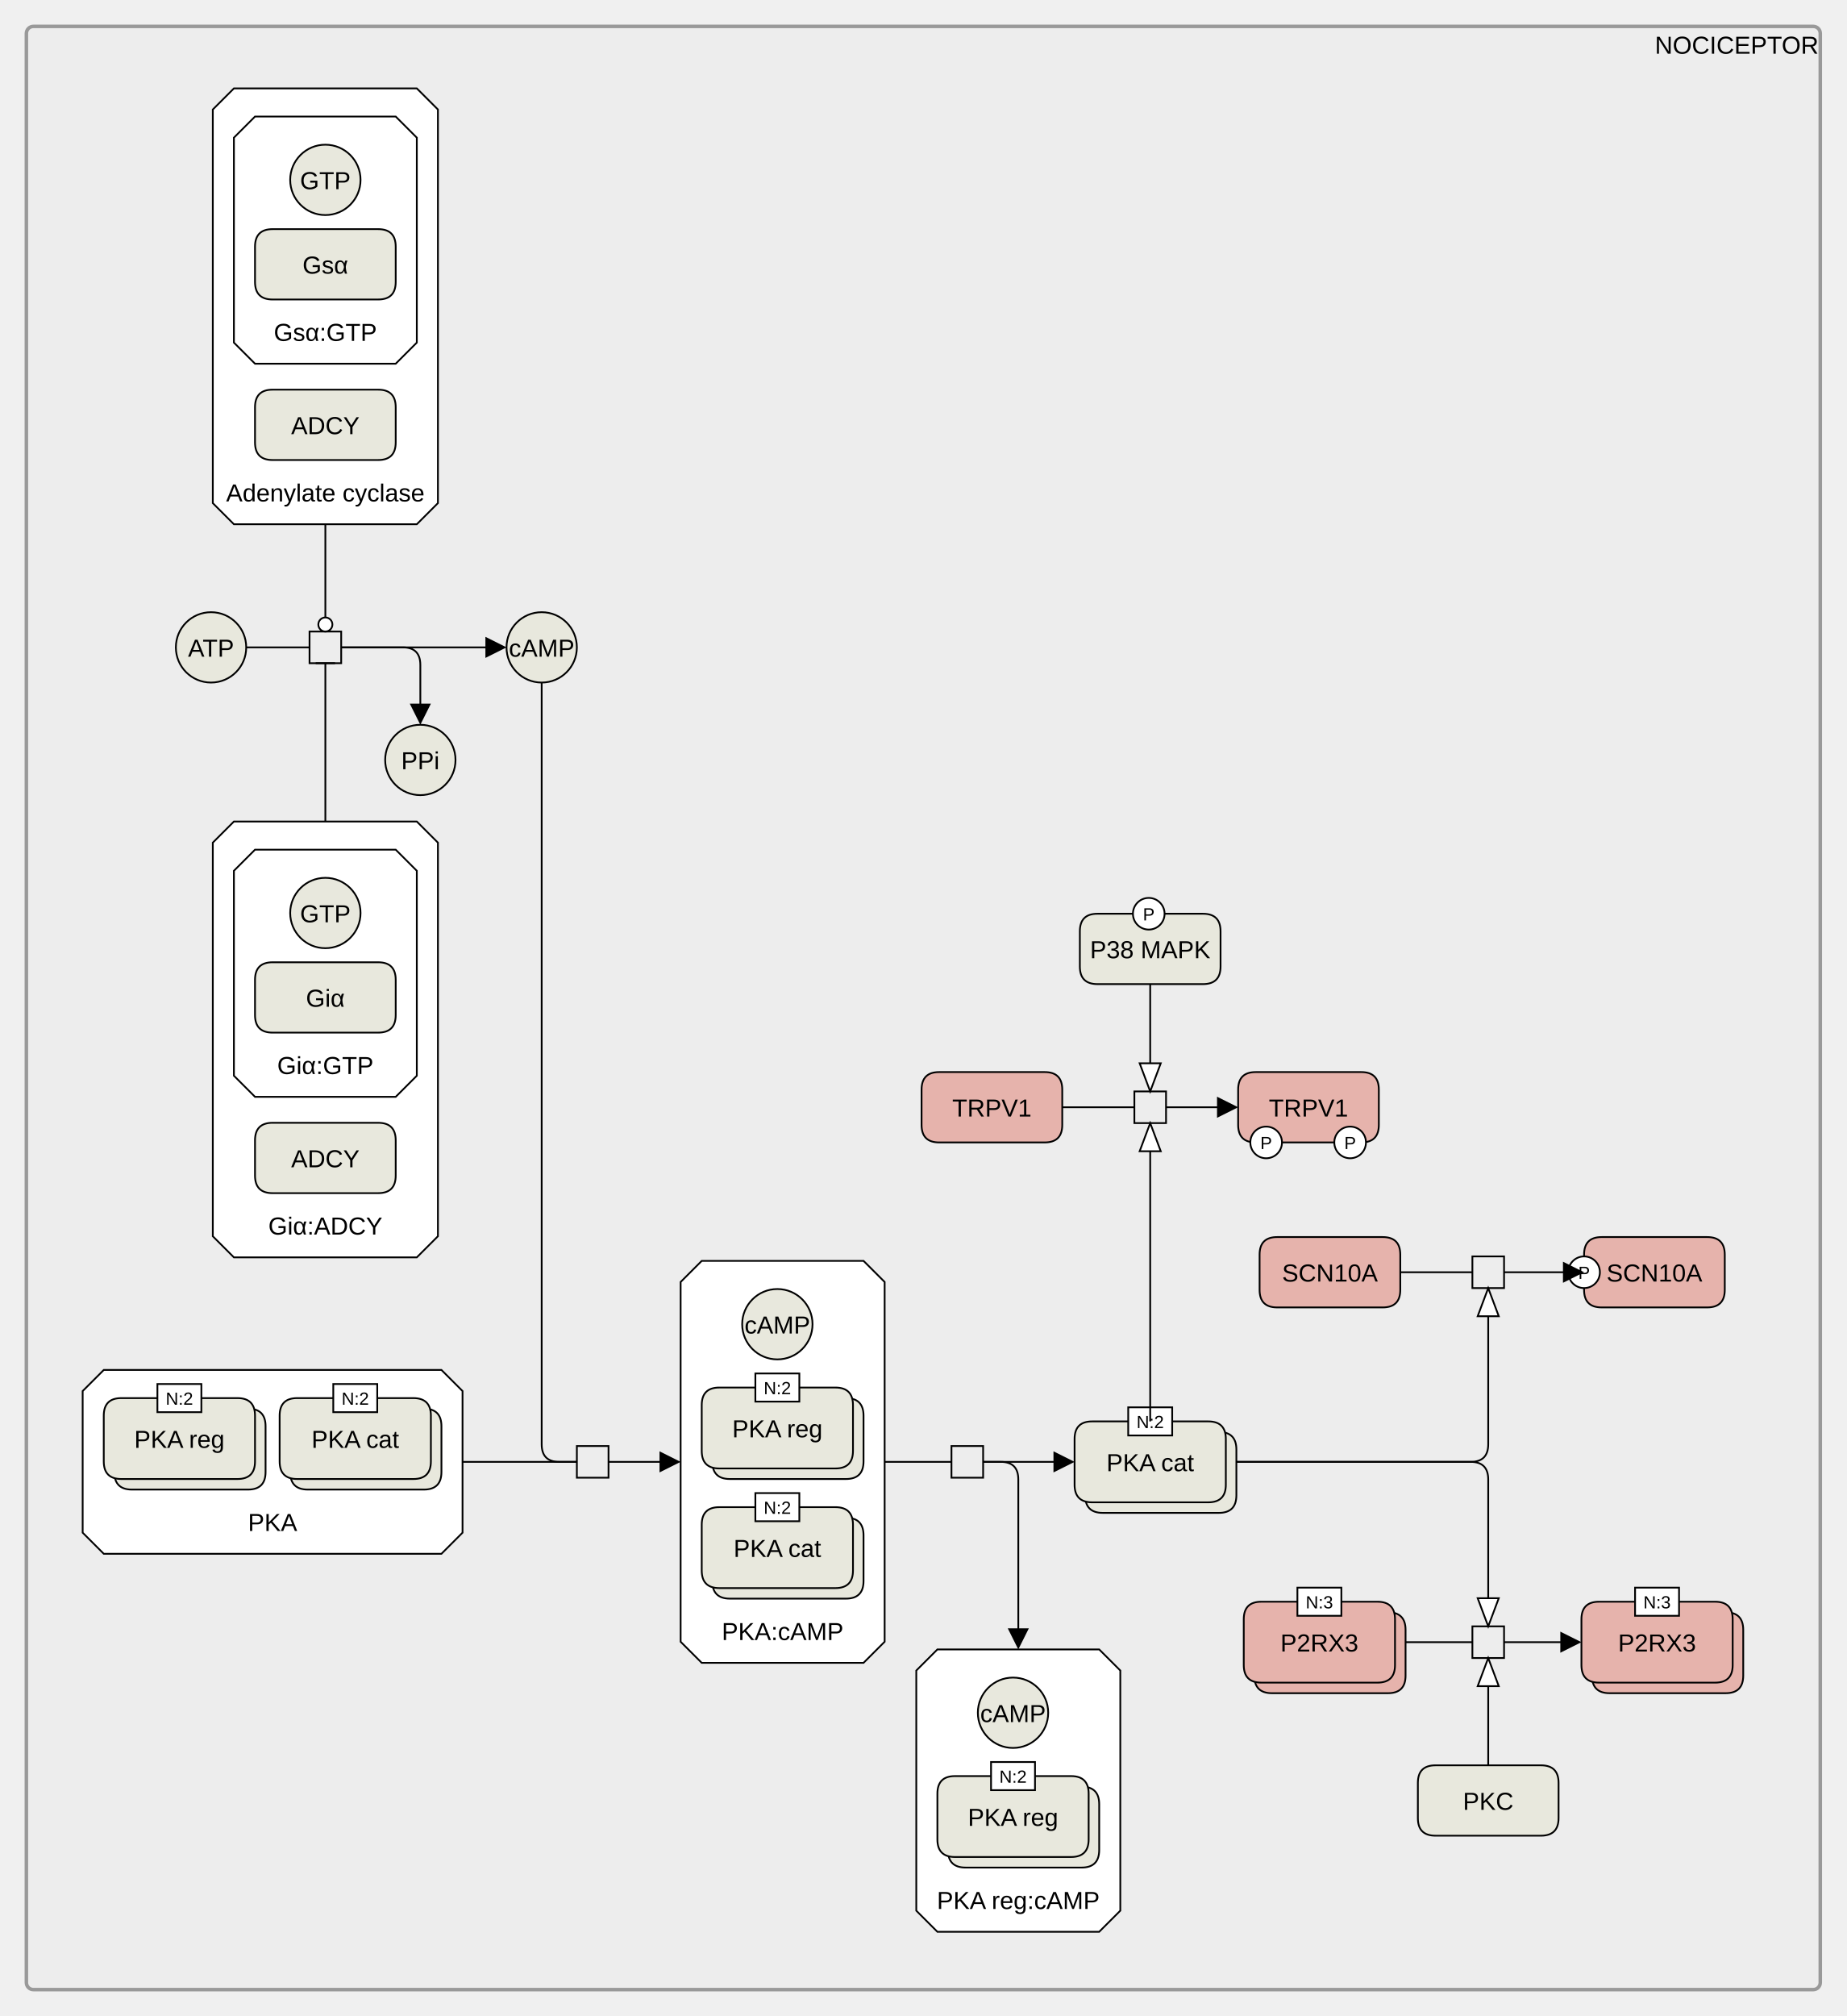
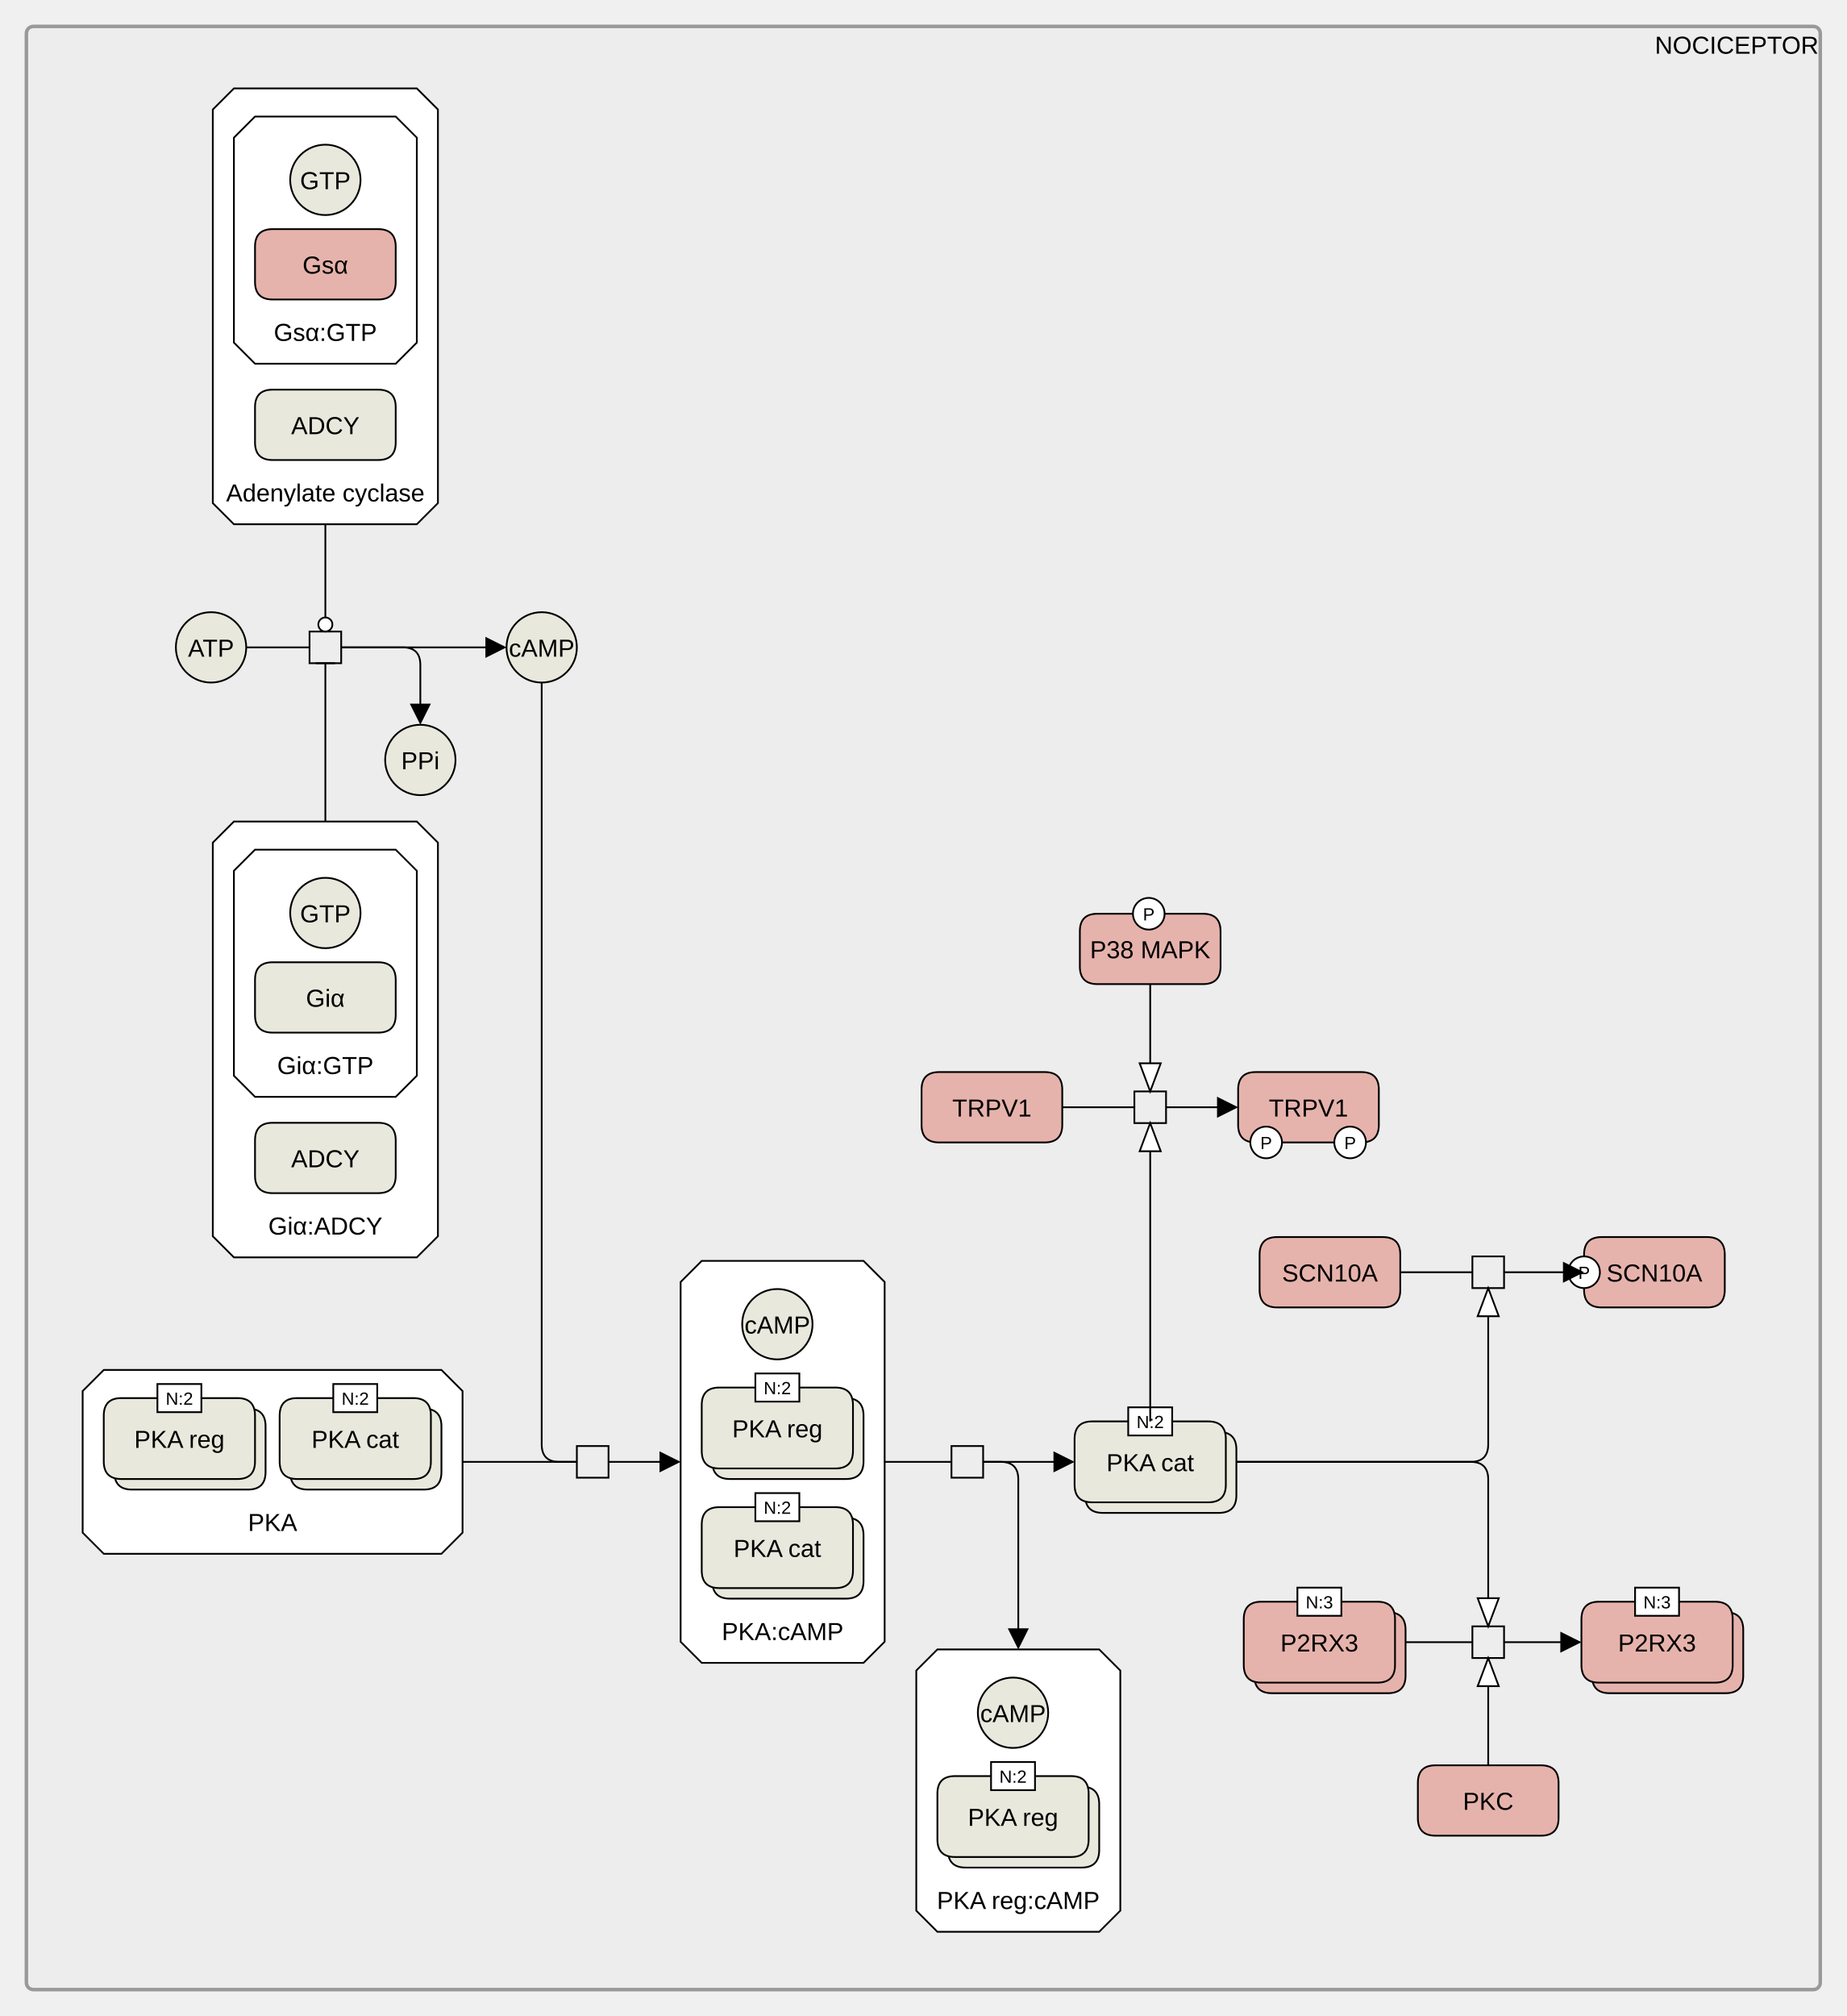
<svg xmlns="http://www.w3.org/2000/svg" width="1050" height="1146" viewBox="0 0 1050 1146" stroke-linecap="butt" stroke-miterlimit="10">
  <g transform="translate(-25,-25)">
    <path d="M40 44 C40 41.791 41.791 40 44 40 L1056 40 C1058.209 40 1060 41.791 1060 44 L1060 1152 C1060 1154.209 1058.209 1156 1056 1156 L44 1156 C41.791 1156 40 1154.209 40 1152 Z" fill="#999999" fill-opacity="0.031" stroke="none" />
    <path d="M40 44 C40 41.791 41.791 40 44 40 L1056 40 C1058.209 40 1060 41.791 1060 44 L1060 1152 C1060 1154.209 1058.209 1156 1056 1156 L44 1156 C41.791 1156 40 1154.209 40 1152 Z" fill="none" stroke="#999999" stroke-width="2" />
    <text x="1012.5" y="55.541" text-anchor="middle" font-family="'Dialog', Arial, Helvetica, sans-serif" font-size="14" fill="#000000" stroke="none" xml:space="preserve">NOCICEPTOR</text>
    <path d="M424 741.75 L516 741.75 L528 753.75 L528 958.25 L516 970.25 L424 970.25 L412 958.25 L412 753.75 Z" fill="#FFFFFF" stroke="none" />
    <path d="M424 741.75 L516 741.75 L528 753.75 L528 958.25 L516 970.25 L424 970.25 L412 958.25 L412 753.75 Z" fill="none" stroke="#000000" />
    <text x="470" y="957.291" text-anchor="middle" font-family="'Dialog', Arial, Helvetica, sans-serif" font-size="14" fill="#000000" stroke="none" xml:space="preserve">PKA:cAMP</text>
    <path d="M430 829.75 Q430 819.75 440 819.75 L506 819.75 Q516 819.75 516 829.75 L516 855.75 Q516 865.75 506 865.75 L440 865.75 Q430 865.75 430 855.75 Z" fill="#E8E8DD" stroke="none" />
    <path d="M430 829.75 Q430 819.75 440 819.75 L506 819.75 Q516 819.75 516 829.75 L516 855.75 Q516 865.75 506 865.75 L440 865.75 Q430 865.75 430 855.75 Z" fill="none" stroke="#000000" />
    <path d="M424 823.75 Q424 813.75 434 813.75 L500 813.75 Q510 813.75 510 823.75 L510 849.75 Q510 859.75 500 859.75 L434 859.75 Q424 859.75 424 849.75 Z" fill="#E8E8DD" stroke="none" />
    <path d="M424 823.75 Q424 813.75 434 813.75 L500 813.75 Q510 813.75 510 823.75 L510 849.75 Q510 859.75 500 859.75 L434 859.75 Q424 859.75 424 849.75 Z" fill="none" stroke="#000000" />
    <text x="467" y="842.041" text-anchor="middle" font-family="'Dialog', Arial, Helvetica, sans-serif" font-size="14" fill="#000000" stroke="none" xml:space="preserve">PKA reg</text>
    <path d="M454.5 805.75 L479.5 805.75 L479.5 821.75 L454.5 821.75 Z" fill="#FFFFFF" stroke="none" />
    <path d="M454.5 805.75 L479.5 805.75 L479.5 821.75 L454.5 821.75 Z" fill="none" stroke="#000000" />
    <text x="467" y="817.529" text-anchor="middle" font-family="'Dialog', Arial, Helvetica, sans-serif" font-size="10" fill="#000000" stroke="none" xml:space="preserve">N:2</text>
    <path d="M430 897.75 Q430 887.75 440 887.75 L506 887.75 Q516 887.75 516 897.75 L516 923.75 Q516 933.75 506 933.75 L440 933.75 Q430 933.75 430 923.75 Z" fill="#E8E8DD" stroke="none" />
    <path d="M430 897.75 Q430 887.75 440 887.75 L506 887.75 Q516 887.75 516 897.75 L516 923.75 Q516 933.75 506 933.75 L440 933.75 Q430 933.75 430 923.75 Z" fill="none" stroke="#000000" />
    <path d="M424 891.75 Q424 881.75 434 881.75 L500 881.75 Q510 881.75 510 891.75 L510 917.75 Q510 927.75 500 927.75 L434 927.75 Q424 927.75 424 917.75 Z" fill="#E8E8DD" stroke="none" />
    <path d="M424 891.75 Q424 881.75 434 881.75 L500 881.75 Q510 881.75 510 891.75 L510 917.75 Q510 927.75 500 927.75 L434 927.75 Q424 927.75 424 917.75 Z" fill="none" stroke="#000000" />
    <text x="467" y="910.041" text-anchor="middle" font-family="'Dialog', Arial, Helvetica, sans-serif" font-size="14" fill="#000000" stroke="none" xml:space="preserve">PKA cat</text>
    <path d="M454.5 873.75 L479.5 873.75 L479.5 889.75 L454.5 889.75 Z" fill="#FFFFFF" stroke="none" />
    <path d="M454.5 873.75 L479.5 873.75 L479.5 889.75 L454.5 889.75 Z" fill="none" stroke="#000000" />
    <text x="467" y="885.529" text-anchor="middle" font-family="'Dialog', Arial, Helvetica, sans-serif" font-size="10" fill="#000000" stroke="none" xml:space="preserve">N:2</text>
    <path d="M447 777.75 C447 766.704 455.954 757.75 467 757.75 L467 757.75 C478.046 757.75 487 766.704 487 777.75 L487 777.75 C487 788.796 478.046 797.75 467 797.75 L467 797.75 C455.954 797.75 447 788.796 447 777.75 Z" fill="#E8E8DD" stroke="none" />
    <path d="M447 777.75 C447 766.704 455.954 757.75 467 757.75 L467 757.75 C478.046 757.75 487 766.704 487 777.75 L487 777.75 C487 788.796 478.046 797.75 467 797.75 L467 797.75 C455.954 797.75 447 788.796 447 777.75 Z" fill="none" stroke="#000000" />
    <text x="467" y="783.041" text-anchor="middle" font-family="'Dialog', Arial, Helvetica, sans-serif" font-size="14" fill="#000000" stroke="none" xml:space="preserve">cAMP</text>
    <path d="M558 962.622 L650 962.622 L662 974.622 L662 1111.122 L650 1123.122 L558 1123.122 L546 1111.122 L546 974.622 Z" fill="#FFFFFF" stroke="none" />
    <path d="M558 962.622 L650 962.622 L662 974.622 L662 1111.122 L650 1123.122 L558 1123.122 L546 1111.122 L546 974.622 Z" fill="none" stroke="#000000" />
    <text x="604" y="1110.164" text-anchor="middle" font-family="'Dialog', Arial, Helvetica, sans-serif" font-size="14" fill="#000000" stroke="none" xml:space="preserve">PKA reg:cAMP</text>
    <path d="M581 998.622 C581 987.576 589.954 978.622 601 978.622 L601 978.622 C612.046 978.622 621 987.576 621 998.622 L621 998.622 C621 1009.668 612.046 1018.622 601 1018.622 L601 1018.622 C589.954 1018.622 581 1009.668 581 998.622 Z" fill="#E8E8DD" stroke="none" />
    <path d="M581 998.622 C581 987.576 589.954 978.622 601 978.622 L601 978.622 C612.046 978.622 621 987.576 621 998.622 L621 998.622 C621 1009.668 612.046 1018.622 601 1018.622 L601 1018.622 C589.954 1018.622 581 1009.668 581 998.622 Z" fill="none" stroke="#000000" />
    <text x="601" y="1003.914" text-anchor="middle" font-family="'Dialog', Arial, Helvetica, sans-serif" font-size="14" fill="#000000" stroke="none" xml:space="preserve">cAMP</text>
    <path d="M564 1050.622 Q564 1040.622 574 1040.622 L640 1040.622 Q650 1040.622 650 1050.622 L650 1076.622 Q650 1086.622 640 1086.622 L574 1086.622 Q564 1086.622 564 1076.622 Z" fill="#E8E8DD" stroke="none" />
    <path d="M564 1050.622 Q564 1040.622 574 1040.622 L640 1040.622 Q650 1040.622 650 1050.622 L650 1076.622 Q650 1086.622 640 1086.622 L574 1086.622 Q564 1086.622 564 1076.622 Z" fill="none" stroke="#000000" />
    <path d="M558 1044.622 Q558 1034.622 568 1034.622 L634 1034.622 Q644 1034.622 644 1044.622 L644 1070.622 Q644 1080.622 634 1080.622 L568 1080.622 Q558 1080.622 558 1070.622 Z" fill="#E8E8DD" stroke="none" />
    <path d="M558 1044.622 Q558 1034.622 568 1034.622 L634 1034.622 Q644 1034.622 644 1044.622 L644 1070.622 Q644 1080.622 634 1080.622 L568 1080.622 Q558 1080.622 558 1070.622 Z" fill="none" stroke="#000000" />
    <text x="601" y="1062.914" text-anchor="middle" font-family="'Dialog', Arial, Helvetica, sans-serif" font-size="14" fill="#000000" stroke="none" xml:space="preserve">PKA reg</text>
    <path d="M588.5 1026.622 L613.5 1026.622 L613.5 1042.622 L588.5 1042.622 Z" fill="#FFFFFF" stroke="none" />
    <path d="M588.5 1026.622 L613.5 1026.622 L613.5 1042.622 L588.5 1042.622 Z" fill="none" stroke="#000000" />
    <text x="601" y="1038.402" text-anchor="middle" font-family="'Dialog', Arial, Helvetica, sans-serif" font-size="10" fill="#000000" stroke="none" xml:space="preserve">N:2</text>
    <path d="M84 803.75 L276 803.75 L288 815.75 L288 896.25 L276 908.25 L84 908.25 L72 896.25 L72 815.75 Z" fill="#FFFFFF" stroke="none" />
    <path d="M84 803.75 L276 803.75 L288 815.75 L288 896.25 L276 908.25 L84 908.25 L72 896.25 L72 815.75 Z" fill="none" stroke="#000000" />
    <text x="180" y="895.291" text-anchor="middle" font-family="'Dialog', Arial, Helvetica, sans-serif" font-size="14" fill="#000000" stroke="none" xml:space="preserve">PKA</text>
    <path d="M90 835.75 Q90 825.75 100 825.75 L166 825.75 Q176 825.75 176 835.75 L176 861.75 Q176 871.75 166 871.75 L100 871.75 Q90 871.75 90 861.75 Z" fill="#E8E8DD" stroke="none" />
    <path d="M90 835.75 Q90 825.75 100 825.75 L166 825.75 Q176 825.75 176 835.75 L176 861.75 Q176 871.75 166 871.75 L100 871.75 Q90 871.75 90 861.75 Z" fill="none" stroke="#000000" />
    <path d="M84 829.75 Q84 819.75 94 819.75 L160 819.75 Q170 819.75 170 829.75 L170 855.75 Q170 865.75 160 865.75 L94 865.75 Q84 865.75 84 855.75 Z" fill="#E8E8DD" stroke="none" />
    <path d="M84 829.75 Q84 819.75 94 819.75 L160 819.75 Q170 819.75 170 829.75 L170 855.75 Q170 865.75 160 865.75 L94 865.75 Q84 865.75 84 855.75 Z" fill="none" stroke="#000000" />
    <text x="127" y="848.041" text-anchor="middle" font-family="'Dialog', Arial, Helvetica, sans-serif" font-size="14" fill="#000000" stroke="none" xml:space="preserve">PKA reg</text>
    <path d="M114.5 811.75 L139.5 811.75 L139.5 827.75 L114.5 827.75 Z" fill="#FFFFFF" stroke="none" />
    <path d="M114.5 811.75 L139.5 811.75 L139.5 827.75 L114.5 827.75 Z" fill="none" stroke="#000000" />
    <text x="127" y="823.529" text-anchor="middle" font-family="'Dialog', Arial, Helvetica, sans-serif" font-size="10" fill="#000000" stroke="none" xml:space="preserve">N:2</text>
    <path d="M190 835.75 Q190 825.75 200 825.75 L266 825.75 Q276 825.75 276 835.75 L276 861.75 Q276 871.75 266 871.75 L200 871.75 Q190 871.75 190 861.75 Z" fill="#E8E8DD" stroke="none" />
    <path d="M190 835.75 Q190 825.75 200 825.75 L266 825.75 Q276 825.75 276 835.75 L276 861.75 Q276 871.75 266 871.75 L200 871.75 Q190 871.75 190 861.75 Z" fill="none" stroke="#000000" />
    <path d="M184 829.75 Q184 819.75 194 819.75 L260 819.75 Q270 819.75 270 829.75 L270 855.75 Q270 865.75 260 865.75 L194 865.75 Q184 865.75 184 855.75 Z" fill="#E8E8DD" stroke="none" />
    <path d="M184 829.75 Q184 819.75 194 819.75 L260 819.75 Q270 819.75 270 829.75 L270 855.75 Q270 865.75 260 865.75 L194 865.75 Q184 865.75 184 855.75 Z" fill="none" stroke="#000000" />
    <text x="227" y="848.041" text-anchor="middle" font-family="'Dialog', Arial, Helvetica, sans-serif" font-size="14" fill="#000000" stroke="none" xml:space="preserve">PKA cat</text>
    <path d="M214.5 811.75 L239.5 811.75 L239.5 827.75 L214.5 827.75 Z" fill="#FFFFFF" stroke="none" />
    <path d="M214.5 811.75 L239.5 811.75 L239.5 827.75 L214.5 827.75 Z" fill="none" stroke="#000000" />
    <text x="227" y="823.529" text-anchor="middle" font-family="'Dialog', Arial, Helvetica, sans-serif" font-size="10" fill="#000000" stroke="none" xml:space="preserve">N:2</text>
    <path d="M158 75.25 L262 75.25 L274 87.25 L274 311 L262 323 L158 323 L146 311 L146 87.25 Z" fill="#FFFFFF" stroke="none" />
    <path d="M158 75.25 L262 75.25 L274 87.25 L274 311 L262 323 L158 323 L146 311 L146 87.25 Z" fill="none" stroke="#000000" />
    <text x="210" y="310.041" text-anchor="middle" font-family="'Dialog', Arial, Helvetica, sans-serif" font-size="14" fill="#000000" stroke="none" xml:space="preserve">Adenylate cyclase</text>
    <path d="M170 256.5 Q170 246.5 180 246.5 L240 246.5 Q250 246.5 250 256.5 L250 276.5 Q250 286.5 240 286.5 L180 286.5 Q170 286.5 170 276.5 Z" fill="#E8E8DD" stroke="none" />
    <path d="M170 256.5 Q170 246.5 180 246.5 L240 246.5 Q250 246.5 250 256.5 L250 276.5 Q250 286.5 240 286.5 L180 286.5 Q170 286.5 170 276.5 Z" fill="none" stroke="#000000" />
    <text x="210" y="271.791" text-anchor="middle" font-family="'Dialog', Arial, Helvetica, sans-serif" font-size="14" fill="#000000" stroke="none" xml:space="preserve">ADCY</text>
    <path d="M170 91.25 L250 91.25 L262 103.25 L262 219.75 L250 231.75 L170 231.75 L158 219.75 L158 103.25 Z" fill="#FFFFFF" stroke="none" />
    <path d="M170 91.25 L250 91.25 L262 103.25 L262 219.75 L250 231.75 L170 231.75 L158 219.75 L158 103.25 Z" fill="none" stroke="#000000" />
    <text x="210" y="218.791" text-anchor="middle" font-family="'Dialog', Arial, Helvetica, sans-serif" font-size="14" fill="#000000" stroke="none" xml:space="preserve">Gsα:GTP</text>
-     <path d="M170 165.25 Q170 155.25 180 155.25 L240 155.25 Q250 155.25 250 165.25 L250 185.25 Q250 195.25 240 195.25 L180 195.25 Q170 195.25 170 185.25 Z" fill="#E8E8DD" stroke="none" />
+     <path d="M170 165.25 Q170 155.25 180 155.25 L240 155.25 Q250 155.25 250 165.25 L250 185.25 Q250 195.25 240 195.25 L180 195.25 Q170 195.25 170 185.25 Z" fill="#E6B3AC" stroke="none" />
    <path d="M170 165.25 Q170 155.25 180 155.25 L240 155.25 Q250 155.25 250 165.25 L250 185.25 Q250 195.25 240 195.25 L180 195.25 Q170 195.25 170 185.25 Z" fill="none" stroke="#000000" />
    <text x="210" y="180.541" text-anchor="middle" font-family="'Dialog', Arial, Helvetica, sans-serif" font-size="14" fill="#000000" stroke="none" xml:space="preserve">Gsα</text>
    <path d="M190 127.25 C190 116.204 198.954 107.25 210 107.25 L210 107.25 C221.046 107.25 230 116.204 230 127.25 L230 127.25 C230 138.296 221.046 147.25 210 147.25 L210 147.25 C198.954 147.25 190 138.296 190 127.25 Z" fill="#E8E8DD" stroke="none" />
    <path d="M190 127.25 C190 116.204 198.954 107.25 210 107.25 L210 107.25 C221.046 107.25 230 116.204 230 127.25 L230 127.25 C230 138.296 221.046 147.25 210 147.25 L210 147.25 C198.954 147.25 190 138.296 190 127.25 Z" fill="none" stroke="#000000" />
    <text x="210" y="132.541" text-anchor="middle" font-family="'Dialog', Arial, Helvetica, sans-serif" font-size="14" fill="#000000" stroke="none" xml:space="preserve">GTP</text>
    <path d="M158 492 L262 492 L274 504 L274 727.75 L262 739.75 L158 739.75 L146 727.75 L146 504 Z" fill="#FFFFFF" stroke="none" />
    <path d="M158 492 L262 492 L274 504 L274 727.75 L262 739.75 L158 739.75 L146 727.75 L146 504 Z" fill="none" stroke="#000000" />
    <text x="210" y="726.791" text-anchor="middle" font-family="'Dialog', Arial, Helvetica, sans-serif" font-size="14" fill="#000000" stroke="none" xml:space="preserve">Giα:ADCY</text>
    <path d="M170 673.25 Q170 663.25 180 663.25 L240 663.25 Q250 663.25 250 673.25 L250 693.25 Q250 703.25 240 703.25 L180 703.25 Q170 703.25 170 693.25 Z" fill="#E8E8DD" stroke="none" />
    <path d="M170 673.25 Q170 663.25 180 663.25 L240 663.25 Q250 663.25 250 673.25 L250 693.25 Q250 703.25 240 703.25 L180 703.25 Q170 703.25 170 693.25 Z" fill="none" stroke="#000000" />
    <text x="210" y="688.541" text-anchor="middle" font-family="'Dialog', Arial, Helvetica, sans-serif" font-size="14" fill="#000000" stroke="none" xml:space="preserve">ADCY</text>
    <path d="M170 508 L250 508 L262 520 L262 636.5 L250 648.5 L170 648.5 L158 636.5 L158 520 Z" fill="#FFFFFF" stroke="none" />
    <path d="M170 508 L250 508 L262 520 L262 636.5 L250 648.5 L170 648.5 L158 636.5 L158 520 Z" fill="none" stroke="#000000" />
    <text x="210" y="635.541" text-anchor="middle" font-family="'Dialog', Arial, Helvetica, sans-serif" font-size="14" fill="#000000" stroke="none" xml:space="preserve">Giα:GTP</text>
    <path d="M170 582 Q170 572 180 572 L240 572 Q250 572 250 582 L250 602 Q250 612 240 612 L180 612 Q170 612 170 602 Z" fill="#E8E8DD" stroke="none" />
    <path d="M170 582 Q170 572 180 572 L240 572 Q250 572 250 582 L250 602 Q250 612 240 612 L180 612 Q170 612 170 602 Z" fill="none" stroke="#000000" />
    <text x="210" y="597.291" text-anchor="middle" font-family="'Dialog', Arial, Helvetica, sans-serif" font-size="14" fill="#000000" stroke="none" xml:space="preserve">Giα</text>
    <path d="M190 544 C190 532.954 198.954 524 210 524 L210 524 C221.046 524 230 532.954 230 544 L230 544 C230 555.046 221.046 564 210 564 L210 564 C198.954 564 190 555.046 190 544 Z" fill="#E8E8DD" stroke="none" />
    <path d="M190 544 C190 532.954 198.954 524 210 524 L210 524 C221.046 524 230 532.954 230 544 L230 544 C230 555.046 221.046 564 210 564 L210 564 C198.954 564 190 555.046 190 544 Z" fill="none" stroke="#000000" />
    <text x="210" y="549.291" text-anchor="middle" font-family="'Dialog', Arial, Helvetica, sans-serif" font-size="14" fill="#000000" stroke="none" xml:space="preserve">GTP</text>
    <path d="M313 393 C313 381.954 321.954 373 333 373 L333 373 C344.046 373 353 381.954 353 393 L353 393 C353 404.046 344.046 413 333 413 L333 413 C321.954 413 313 404.046 313 393 Z" fill="#E8E8DD" stroke="none" />
    <path d="M313 393 C313 381.954 321.954 373 333 373 L333 373 C344.046 373 353 381.954 353 393 L353 393 C353 404.046 344.046 413 333 413 L333 413 C321.954 413 313 404.046 313 393 Z" fill="none" stroke="#000000" />
    <text x="333" y="398.291" text-anchor="middle" font-family="'Dialog', Arial, Helvetica, sans-serif" font-size="14" fill="#000000" stroke="none" xml:space="preserve">cAMP</text>
    <path d="M125 393 C125 381.954 133.954 373 145 373 L145 373 C156.046 373 165 381.954 165 393 L165 393 C165 404.046 156.046 413 145 413 L145 413 C133.954 413 125 404.046 125 393 Z" fill="#E8E8DD" stroke="none" />
    <path d="M125 393 C125 381.954 133.954 373 145 373 L145 373 C156.046 373 165 381.954 165 393 L165 393 C165 404.046 156.046 413 145 413 L145 413 C133.954 413 125 404.046 125 393 Z" fill="none" stroke="#000000" />
    <text x="145" y="398.291" text-anchor="middle" font-family="'Dialog', Arial, Helvetica, sans-serif" font-size="14" fill="#000000" stroke="none" xml:space="preserve">ATP</text>
    <path d="M244 457 C244 445.954 252.954 437 264 437 L264 437 C275.046 437 284 445.954 284 457 L284 457 C284 468.046 275.046 477 264 477 L264 477 C252.954 477 244 468.046 244 457 Z" fill="#E8E8DD" stroke="none" />
    <path d="M244 457 C244 445.954 252.954 437 264 437 L264 437 C275.046 437 284 445.954 284 457 L284 457 C284 468.046 275.046 477 264 477 L264 477 C252.954 477 244 468.046 244 457 Z" fill="none" stroke="#000000" />
    <text x="264" y="462.291" text-anchor="middle" font-family="'Dialog', Arial, Helvetica, sans-serif" font-size="14" fill="#000000" stroke="none" xml:space="preserve">PPi</text>
    <path d="M642 849 Q642 839 652 839 L718 839 Q728 839 728 849 L728 875 Q728 885 718 885 L652 885 Q642 885 642 875 Z" fill="#E8E8DD" stroke="none" />
    <path d="M642 849 Q642 839 652 839 L718 839 Q728 839 728 849 L728 875 Q728 885 718 885 L652 885 Q642 885 642 875 Z" fill="none" stroke="#000000" />
    <path d="M636 843 Q636 833 646 833 L712 833 Q722 833 722 843 L722 869 Q722 879 712 879 L646 879 Q636 879 636 869 Z" fill="#E8E8DD" stroke="none" />
    <path d="M636 843 Q636 833 646 833 L712 833 Q722 833 722 843 L722 869 Q722 879 712 879 L646 879 Q636 879 636 869 Z" fill="none" stroke="#000000" />
    <text x="679" y="861.291" text-anchor="middle" font-family="'Dialog', Arial, Helvetica, sans-serif" font-size="14" fill="#000000" stroke="none" xml:space="preserve">PKA cat</text>
    <path d="M666.5 825 L691.5 825 L691.5 841 L666.5 841 Z" fill="#FFFFFF" stroke="none" />
    <path d="M666.5 825 L691.5 825 L691.5 841 L666.5 841 Z" fill="none" stroke="#000000" />
    <text x="679" y="836.779" text-anchor="middle" font-family="'Dialog', Arial, Helvetica, sans-serif" font-size="10" fill="#000000" stroke="none" xml:space="preserve">N:2</text>
    <path d="M729 644.422 Q729 634.422 739 634.422 L799 634.422 Q809 634.422 809 644.422 L809 664.422 Q809 674.422 799 674.422 L739 674.422 Q729 674.422 729 664.422 Z" fill="#E6B3AC" stroke="none" />
    <path d="M729 644.422 Q729 634.422 739 634.422 L799 634.422 Q809 634.422 809 644.422 L809 664.422 Q809 674.422 799 674.422 L739 674.422 Q729 674.422 729 664.422 Z" fill="none" stroke="#000000" />
    <text x="769" y="659.713" text-anchor="middle" font-family="'Dialog', Arial, Helvetica, sans-serif" font-size="14" fill="#000000" stroke="none" xml:space="preserve">TRPV1</text>
    <path d="M735.928 674.422 C735.928 669.452 739.957 665.422 744.928 665.422 L744.928 665.422 C749.898 665.422 753.928 669.452 753.928 674.422 L753.928 674.422 C753.928 679.393 749.898 683.422 744.928 683.422 L744.928 683.422 C739.957 683.422 735.928 679.393 735.928 674.422 Z" fill="#FFFFFF" stroke="none" />
    <path d="M735.928 674.422 C735.928 669.452 739.957 665.422 744.928 665.422 L744.928 665.422 C749.898 665.422 753.928 669.452 753.928 674.422 L753.928 674.422 C753.928 679.393 749.898 683.422 744.928 683.422 L744.928 683.422 C739.957 683.422 735.928 679.393 735.928 674.422 Z" fill="none" stroke="#000000" />
    <text x="744.928" y="678.202" text-anchor="middle" font-family="'Dialog', Arial, Helvetica, sans-serif" font-size="10" fill="#000000" stroke="none" xml:space="preserve">P</text>
    <path d="M783.677 674.422 C783.677 669.452 787.706 665.422 792.677 665.422 L792.677 665.422 C797.647 665.422 801.677 669.452 801.677 674.422 L801.677 674.422 C801.677 679.393 797.647 683.422 792.677 683.422 L792.677 683.422 C787.706 683.422 783.677 679.393 783.677 674.422 Z" fill="#FFFFFF" stroke="none" />
    <path d="M783.677 674.422 C783.677 669.452 787.706 665.422 792.677 665.422 L792.677 665.422 C797.647 665.422 801.677 669.452 801.677 674.422 L801.677 674.422 C801.677 679.393 797.647 683.422 792.677 683.422 L792.677 683.422 C787.706 683.422 783.677 679.393 783.677 674.422 Z" fill="none" stroke="#000000" />
    <text x="792.677" y="678.202" text-anchor="middle" font-family="'Dialog', Arial, Helvetica, sans-serif" font-size="10" fill="#000000" stroke="none" xml:space="preserve">P</text>
    <path d="M549 644.422 Q549 634.422 559 634.422 L619 634.422 Q629 634.422 629 644.422 L629 664.422 Q629 674.422 619 674.422 L559 674.422 Q549 674.422 549 664.422 Z" fill="#E6B3AC" stroke="none" />
    <path d="M549 644.422 Q549 634.422 559 634.422 L619 634.422 Q629 634.422 629 644.422 L629 664.422 Q629 674.422 619 674.422 L559 674.422 Q549 674.422 549 664.422 Z" fill="none" stroke="#000000" />
    <text x="589" y="659.713" text-anchor="middle" font-family="'Dialog', Arial, Helvetica, sans-serif" font-size="14" fill="#000000" stroke="none" xml:space="preserve">TRPV1</text>
    <path d="M930.195 951.5 Q930.195 941.5 940.195 941.5 L1006.195 941.5 Q1016.195 941.5 1016.195 951.5 L1016.195 977.5 Q1016.195 987.5 1006.195 987.5 L940.195 987.5 Q930.195 987.5 930.195 977.5 Z" fill="#E6B3AC" stroke="none" />
    <path d="M930.195 951.5 Q930.195 941.5 940.195 941.5 L1006.195 941.5 Q1016.195 941.5 1016.195 951.5 L1016.195 977.5 Q1016.195 987.5 1006.195 987.5 L940.195 987.5 Q930.195 987.5 930.195 977.5 Z" fill="none" stroke="#000000" />
    <path d="M924.195 945.5 Q924.195 935.5 934.195 935.5 L1000.195 935.5 Q1010.195 935.5 1010.195 945.5 L1010.195 971.5 Q1010.195 981.5 1000.195 981.5 L934.195 981.5 Q924.195 981.5 924.195 971.5 Z" fill="#E6B3AC" stroke="none" />
    <path d="M924.195 945.5 Q924.195 935.5 934.195 935.5 L1000.195 935.5 Q1010.195 935.5 1010.195 945.5 L1010.195 971.5 Q1010.195 981.5 1000.195 981.5 L934.195 981.5 Q924.195 981.5 924.195 971.5 Z" fill="none" stroke="#000000" />
    <text x="967.195" y="963.791" text-anchor="middle" font-family="'Dialog', Arial, Helvetica, sans-serif" font-size="14" fill="#000000" stroke="none" xml:space="preserve">P2RX3</text>
    <path d="M954.695 927.5 L979.695 927.5 L979.695 943.5 L954.695 943.5 Z" fill="#FFFFFF" stroke="none" />
    <path d="M954.695 927.5 L979.695 927.5 L979.695 943.5 L954.695 943.5 Z" fill="none" stroke="#000000" />
    <text x="967.195" y="939.279" text-anchor="middle" font-family="'Dialog', Arial, Helvetica, sans-serif" font-size="10" fill="#000000" stroke="none" xml:space="preserve">N:3</text>
    <path d="M738.195 951.5 Q738.195 941.5 748.195 941.5 L814.195 941.5 Q824.195 941.5 824.195 951.5 L824.195 977.5 Q824.195 987.5 814.195 987.5 L748.195 987.5 Q738.195 987.5 738.195 977.5 Z" fill="#E6B3AC" stroke="none" />
    <path d="M738.195 951.5 Q738.195 941.5 748.195 941.5 L814.195 941.5 Q824.195 941.5 824.195 951.5 L824.195 977.5 Q824.195 987.5 814.195 987.5 L748.195 987.5 Q738.195 987.5 738.195 977.5 Z" fill="none" stroke="#000000" />
    <path d="M732.195 945.5 Q732.195 935.5 742.195 935.5 L808.195 935.5 Q818.195 935.5 818.195 945.5 L818.195 971.5 Q818.195 981.5 808.195 981.5 L742.195 981.5 Q732.195 981.5 732.195 971.5 Z" fill="#E6B3AC" stroke="none" />
    <path d="M732.195 945.5 Q732.195 935.5 742.195 935.5 L808.195 935.5 Q818.195 935.5 818.195 945.5 L818.195 971.5 Q818.195 981.5 808.195 981.5 L742.195 981.5 Q732.195 981.5 732.195 971.5 Z" fill="none" stroke="#000000" />
    <text x="775.195" y="963.791" text-anchor="middle" font-family="'Dialog', Arial, Helvetica, sans-serif" font-size="14" fill="#000000" stroke="none" xml:space="preserve">P2RX3</text>
    <path d="M762.695 927.5 L787.695 927.5 L787.695 943.5 L762.695 943.5 Z" fill="#FFFFFF" stroke="none" />
    <path d="M762.695 927.5 L787.695 927.5 L787.695 943.5 L762.695 943.5 Z" fill="none" stroke="#000000" />
    <text x="775.195" y="939.279" text-anchor="middle" font-family="'Dialog', Arial, Helvetica, sans-serif" font-size="10" fill="#000000" stroke="none" xml:space="preserve">N:3</text>
-     <path d="M831.195 1038.5 Q831.195 1028.5 841.195 1028.5 L901.195 1028.5 Q911.195 1028.5 911.195 1038.5 L911.195 1058.5 Q911.195 1068.5 901.195 1068.5 L841.195 1068.5 Q831.195 1068.5 831.195 1058.5 Z" fill="#E8E8DD" stroke="none" />
+     <path d="M831.195 1038.5 Q831.195 1028.5 841.195 1028.5 L901.195 1028.5 Q911.195 1028.5 911.195 1038.5 L911.195 1058.5 Q911.195 1068.5 901.195 1068.5 L841.195 1068.5 Q831.195 1068.5 831.195 1058.5 Z" fill="#E6B3AC" stroke="none" />
    <path d="M831.195 1038.5 Q831.195 1028.5 841.195 1028.5 L901.195 1028.5 Q911.195 1028.5 911.195 1038.5 L911.195 1058.5 Q911.195 1068.5 901.195 1068.5 L841.195 1068.5 Q831.195 1068.5 831.195 1058.5 Z" fill="none" stroke="#000000" />
    <text x="871.195" y="1053.791" text-anchor="middle" font-family="'Dialog', Arial, Helvetica, sans-serif" font-size="14" fill="#000000" stroke="none" xml:space="preserve">PKC</text>
-     <path d="M639 554.422 Q639 544.422 649 544.422 L709 544.422 Q719 544.422 719 554.422 L719 574.422 Q719 584.422 709 584.422 L649 584.422 Q639 584.422 639 574.422 Z" fill="#E8E8DD" stroke="none" />
+     <path d="M639 554.422 Q639 544.422 649 544.422 L709 544.422 Q719 544.422 719 554.422 L719 574.422 Q719 584.422 709 584.422 L649 584.422 Q639 584.422 639 574.422 Z" fill="#E6B3AC" stroke="none" />
    <path d="M639 554.422 Q639 544.422 649 544.422 L709 544.422 Q719 544.422 719 554.422 L719 574.422 Q719 584.422 709 584.422 L649 584.422 Q639 584.422 639 574.422 Z" fill="none" stroke="#000000" />
    <text x="679" y="569.713" text-anchor="middle" font-family="'Dialog', Arial, Helvetica, sans-serif" font-size="14" fill="#000000" stroke="none" xml:space="preserve">P38 MAPK</text>
    <path d="M669.177 544.422 C669.177 539.452 673.206 535.422 678.177 535.422 L678.177 535.422 C683.147 535.422 687.177 539.452 687.177 544.422 L687.177 544.422 C687.177 549.393 683.147 553.422 678.177 553.422 L678.177 553.422 C673.206 553.422 669.177 549.393 669.177 544.422 Z" fill="#FFFFFF" stroke="none" />
    <path d="M669.177 544.422 C669.177 539.452 673.206 535.422 678.177 535.422 L678.177 535.422 C683.147 535.422 687.177 539.452 687.177 544.422 L687.177 544.422 C687.177 549.393 683.147 553.422 678.177 553.422 L678.177 553.422 C673.206 553.422 669.177 549.393 669.177 544.422 Z" fill="none" stroke="#000000" />
    <text x="678.177" y="548.202" text-anchor="middle" font-family="'Dialog', Arial, Helvetica, sans-serif" font-size="10" fill="#000000" stroke="none" xml:space="preserve">P</text>
    <path d="M741.195 738.211 Q741.195 728.211 751.195 728.211 L811.195 728.211 Q821.195 728.211 821.195 738.211 L821.195 758.211 Q821.195 768.211 811.195 768.211 L751.195 768.211 Q741.195 768.211 741.195 758.211 Z" fill="#E6B3AC" stroke="none" />
    <path d="M741.195 738.211 Q741.195 728.211 751.195 728.211 L811.195 728.211 Q821.195 728.211 821.195 738.211 L821.195 758.211 Q821.195 768.211 811.195 768.211 L751.195 768.211 Q741.195 768.211 741.195 758.211 Z" fill="none" stroke="#000000" />
    <text x="781.195" y="753.502" text-anchor="middle" font-family="'Dialog', Arial, Helvetica, sans-serif" font-size="14" fill="#000000" stroke="none" xml:space="preserve">SCN10A</text>
    <path d="M925.695 738.211 Q925.695 728.211 935.695 728.211 L995.695 728.211 Q1005.695 728.211 1005.695 738.211 L1005.695 758.211 Q1005.695 768.211 995.695 768.211 L935.695 768.211 Q925.695 768.211 925.695 758.211 Z" fill="#E6B3AC" stroke="none" />
    <path d="M925.695 738.211 Q925.695 728.211 935.695 728.211 L995.695 728.211 Q1005.695 728.211 1005.695 738.211 L1005.695 758.211 Q1005.695 768.211 995.695 768.211 L935.695 768.211 Q925.695 768.211 925.695 758.211 Z" fill="none" stroke="#000000" />
    <text x="965.695" y="753.502" text-anchor="middle" font-family="'Dialog', Arial, Helvetica, sans-serif" font-size="14" fill="#000000" stroke="none" xml:space="preserve">SCN10A</text>
    <path d="M916.695 748.211 C916.695 743.24 920.724 739.211 925.695 739.211 L925.695 739.211 C930.665 739.211 934.695 743.24 934.695 748.211 L934.695 748.211 C934.695 753.182 930.665 757.211 925.695 757.211 L925.695 757.211 C920.724 757.211 916.695 753.182 916.695 748.211 Z" fill="#FFFFFF" stroke="none" />
    <path d="M916.695 748.211 C916.695 743.24 920.724 739.211 925.695 739.211 L925.695 739.211 C930.665 739.211 934.695 743.24 934.695 748.211 L934.695 748.211 C934.695 753.182 930.665 757.211 925.695 757.211 L925.695 757.211 C920.724 757.211 916.695 753.182 916.695 748.211 Z" fill="none" stroke="#000000" />
    <text x="925.695" y="751.991" text-anchor="middle" font-family="'Dialog', Arial, Helvetica, sans-serif" font-size="10" fill="#000000" stroke="none" xml:space="preserve">P</text>
    <path d="M353 847 L371 847 L371 865 L353 865 Z" fill="none" stroke="#000000" />
    <path d="M201 384 L219 384 L219 402 L201 402 Z" fill="none" stroke="#000000" />
    <path d="M566 847 L584 847 L584 865 L566 865 Z" fill="none" stroke="#000000" />
    <path d="M670 645.422 L688 645.422 L688 663.422 L670 663.422 Z" fill="none" stroke="#000000" />
    <path d="M862.195 949.5 L880.195 949.5 L880.195 967.5 L862.195 967.5 Z" fill="none" stroke="#000000" />
    <path d="M862.195 739.211 L880.195 739.211 L880.195 757.211 L862.195 757.211 Z" fill="none" stroke="#000000" />
    <path d="M288 856 L353 856" fill="none" stroke="#000000" />
    <path d="M371 856 L401 856" fill="none" stroke="#000000" />
    <path d="M412 856 L400 862 L400 850 Z" fill="#000000" stroke="none" />
    <path d="M333 413 L333 846 Q333 856 343 856 L353 856" fill="none" stroke="#000000" />
    <path d="M165 393 L201 393" fill="none" stroke="#000000" />
    <path d="M219 393 L302 393" fill="none" stroke="#000000" />
    <path d="M313 393 L301 399 L301 387 Z" fill="#000000" stroke="none" />
    <path d="M219 393 L254 393 Q264 393 264 403 L264 426" fill="none" stroke="#000000" />
    <path d="M264 437 L258 425 L270 425 Z" fill="#000000" stroke="none" />
    <path d="M210 323 L210 376" fill="none" stroke="#000000" />
    <circle cx="210" cy="380" r="4" fill="white" stroke="#000000" />
    <path d="M210 492 L210 402" fill="none" stroke="#000000" />
    <path d="M205 402 L215 402" fill="none" stroke="#000000" stroke-linecap="square" />
    <path d="M528 856 L566 856" fill="none" stroke="#000000" />
    <path d="M584 856 L594 856 Q604 856 604 866 L604 951.622" fill="none" stroke="#000000" />
    <path d="M604 962.622 L598 950.622 L610 950.622 Z" fill="#000000" stroke="none" />
    <path d="M584 856 L625 856" fill="none" stroke="#000000" />
    <path d="M636 856 L624 862 L624 850 Z" fill="#000000" stroke="none" />
    <path d="M629 654.422 L670 654.422" fill="none" stroke="#000000" />
    <path d="M688 654.422 L718 654.422" fill="none" stroke="#000000" />
    <path d="M729 654.422 L717 660.422 L717 648.422 Z" fill="#000000" stroke="none" />
    <path d="M679 833 L679 678.422" fill="none" stroke="#000000" />
    <path d="M679 663.422 L685 679.422 L673 679.422 Z" fill="white" stroke="#000000" />
    <path d="M679 584.422 L679 630.422" fill="none" stroke="#000000" />
    <path d="M679 645.422 L673 629.422 L685 629.422 Z" fill="white" stroke="#000000" />
    <path d="M824.195 958.5 L862.195 958.5" fill="none" stroke="#000000" />
    <path d="M880.195 958.5 L913.195 958.5" fill="none" stroke="#000000" />
    <path d="M924.195 958.5 L912.195 964.5 L912.195 952.5 Z" fill="#000000" stroke="none" />
    <path d="M871.195 1028.5 L871.195 982.5" fill="none" stroke="#000000" />
    <path d="M871.195 967.5 L877.195 983.5 L865.195 983.5 Z" fill="white" stroke="#000000" />
    <path d="M728 856 L861.195 856 Q871.195 856 871.195 866 L871.195 934.5" fill="none" stroke="#000000" />
    <path d="M871.195 949.5 L865.195 933.5 L877.195 933.5 Z" fill="white" stroke="#000000" />
    <path d="M821.195 748.211 L862.195 748.211" fill="none" stroke="#000000" />
    <path d="M880.195 748.211 L914.695 748.211" fill="none" stroke="#000000" />
    <path d="M925.695 748.211 L913.695 754.211 L913.695 742.211 Z" fill="#000000" stroke="none" />
    <path d="M728 856 L861.195 856 Q871.195 856 871.195 846 L871.195 772.211" fill="none" stroke="#000000" />
    <path d="M871.195 757.211 L877.195 773.211 L865.195 773.211 Z" fill="white" stroke="#000000" />
  </g>
</svg>
